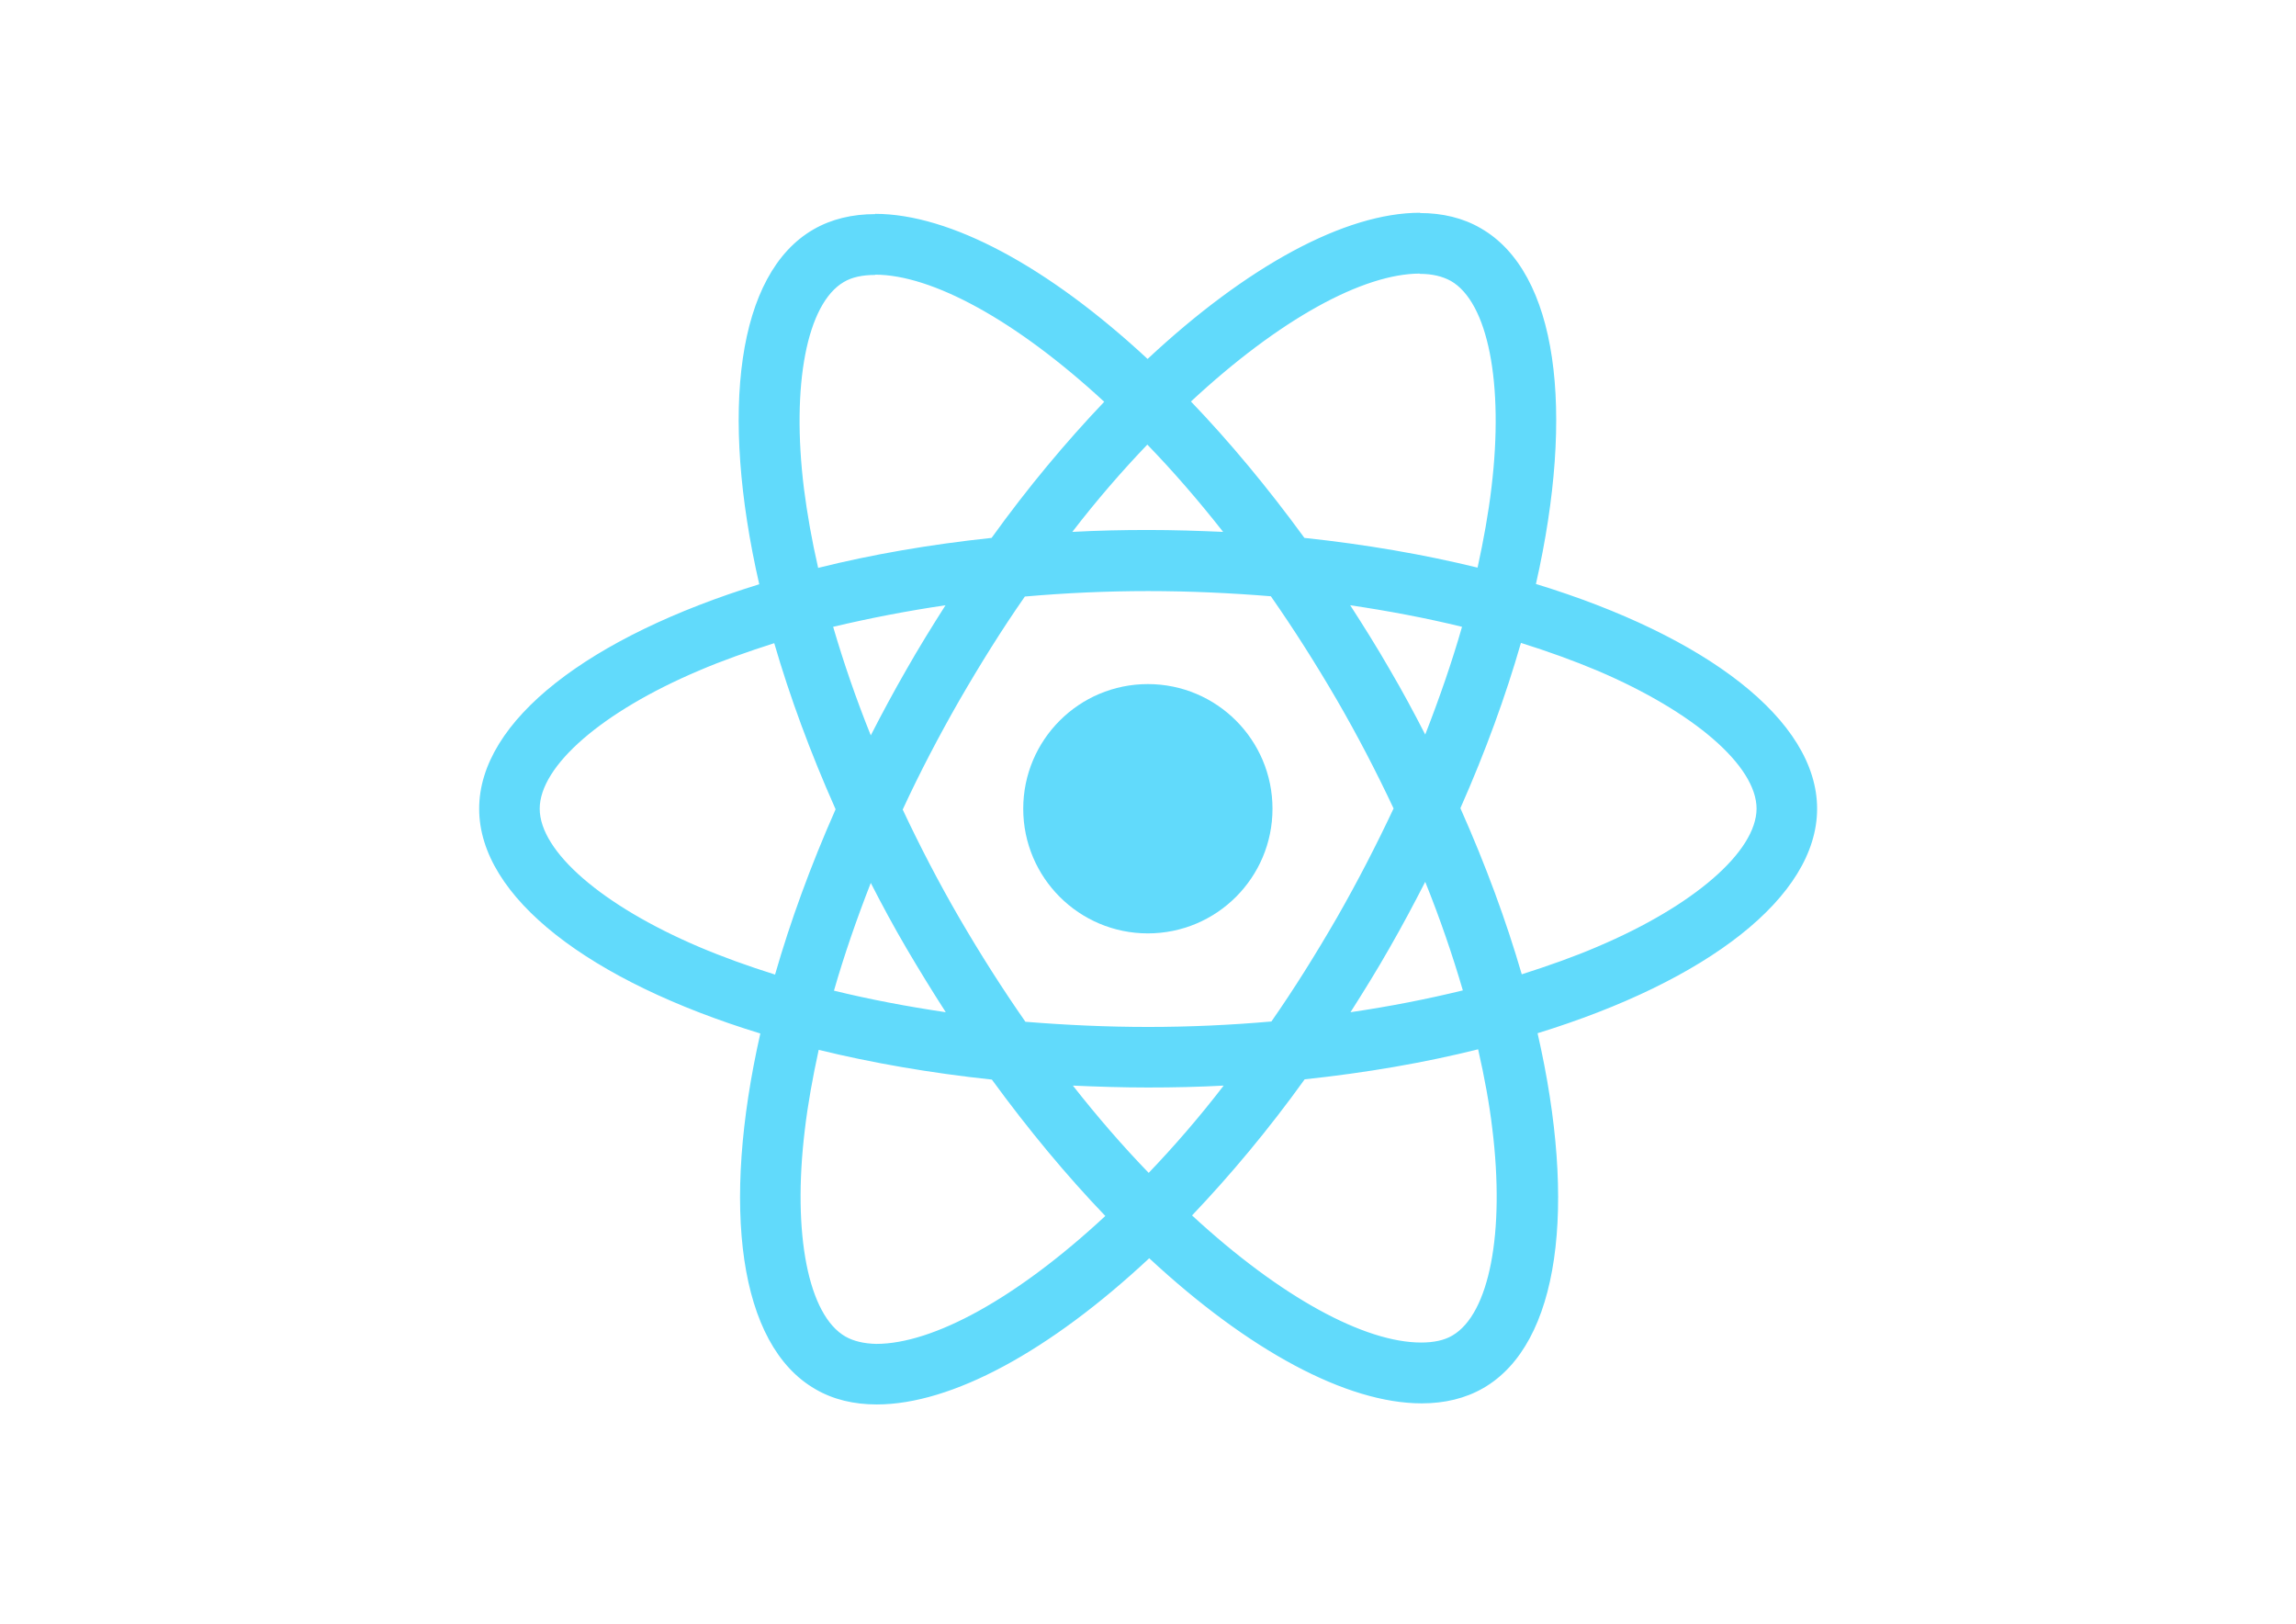
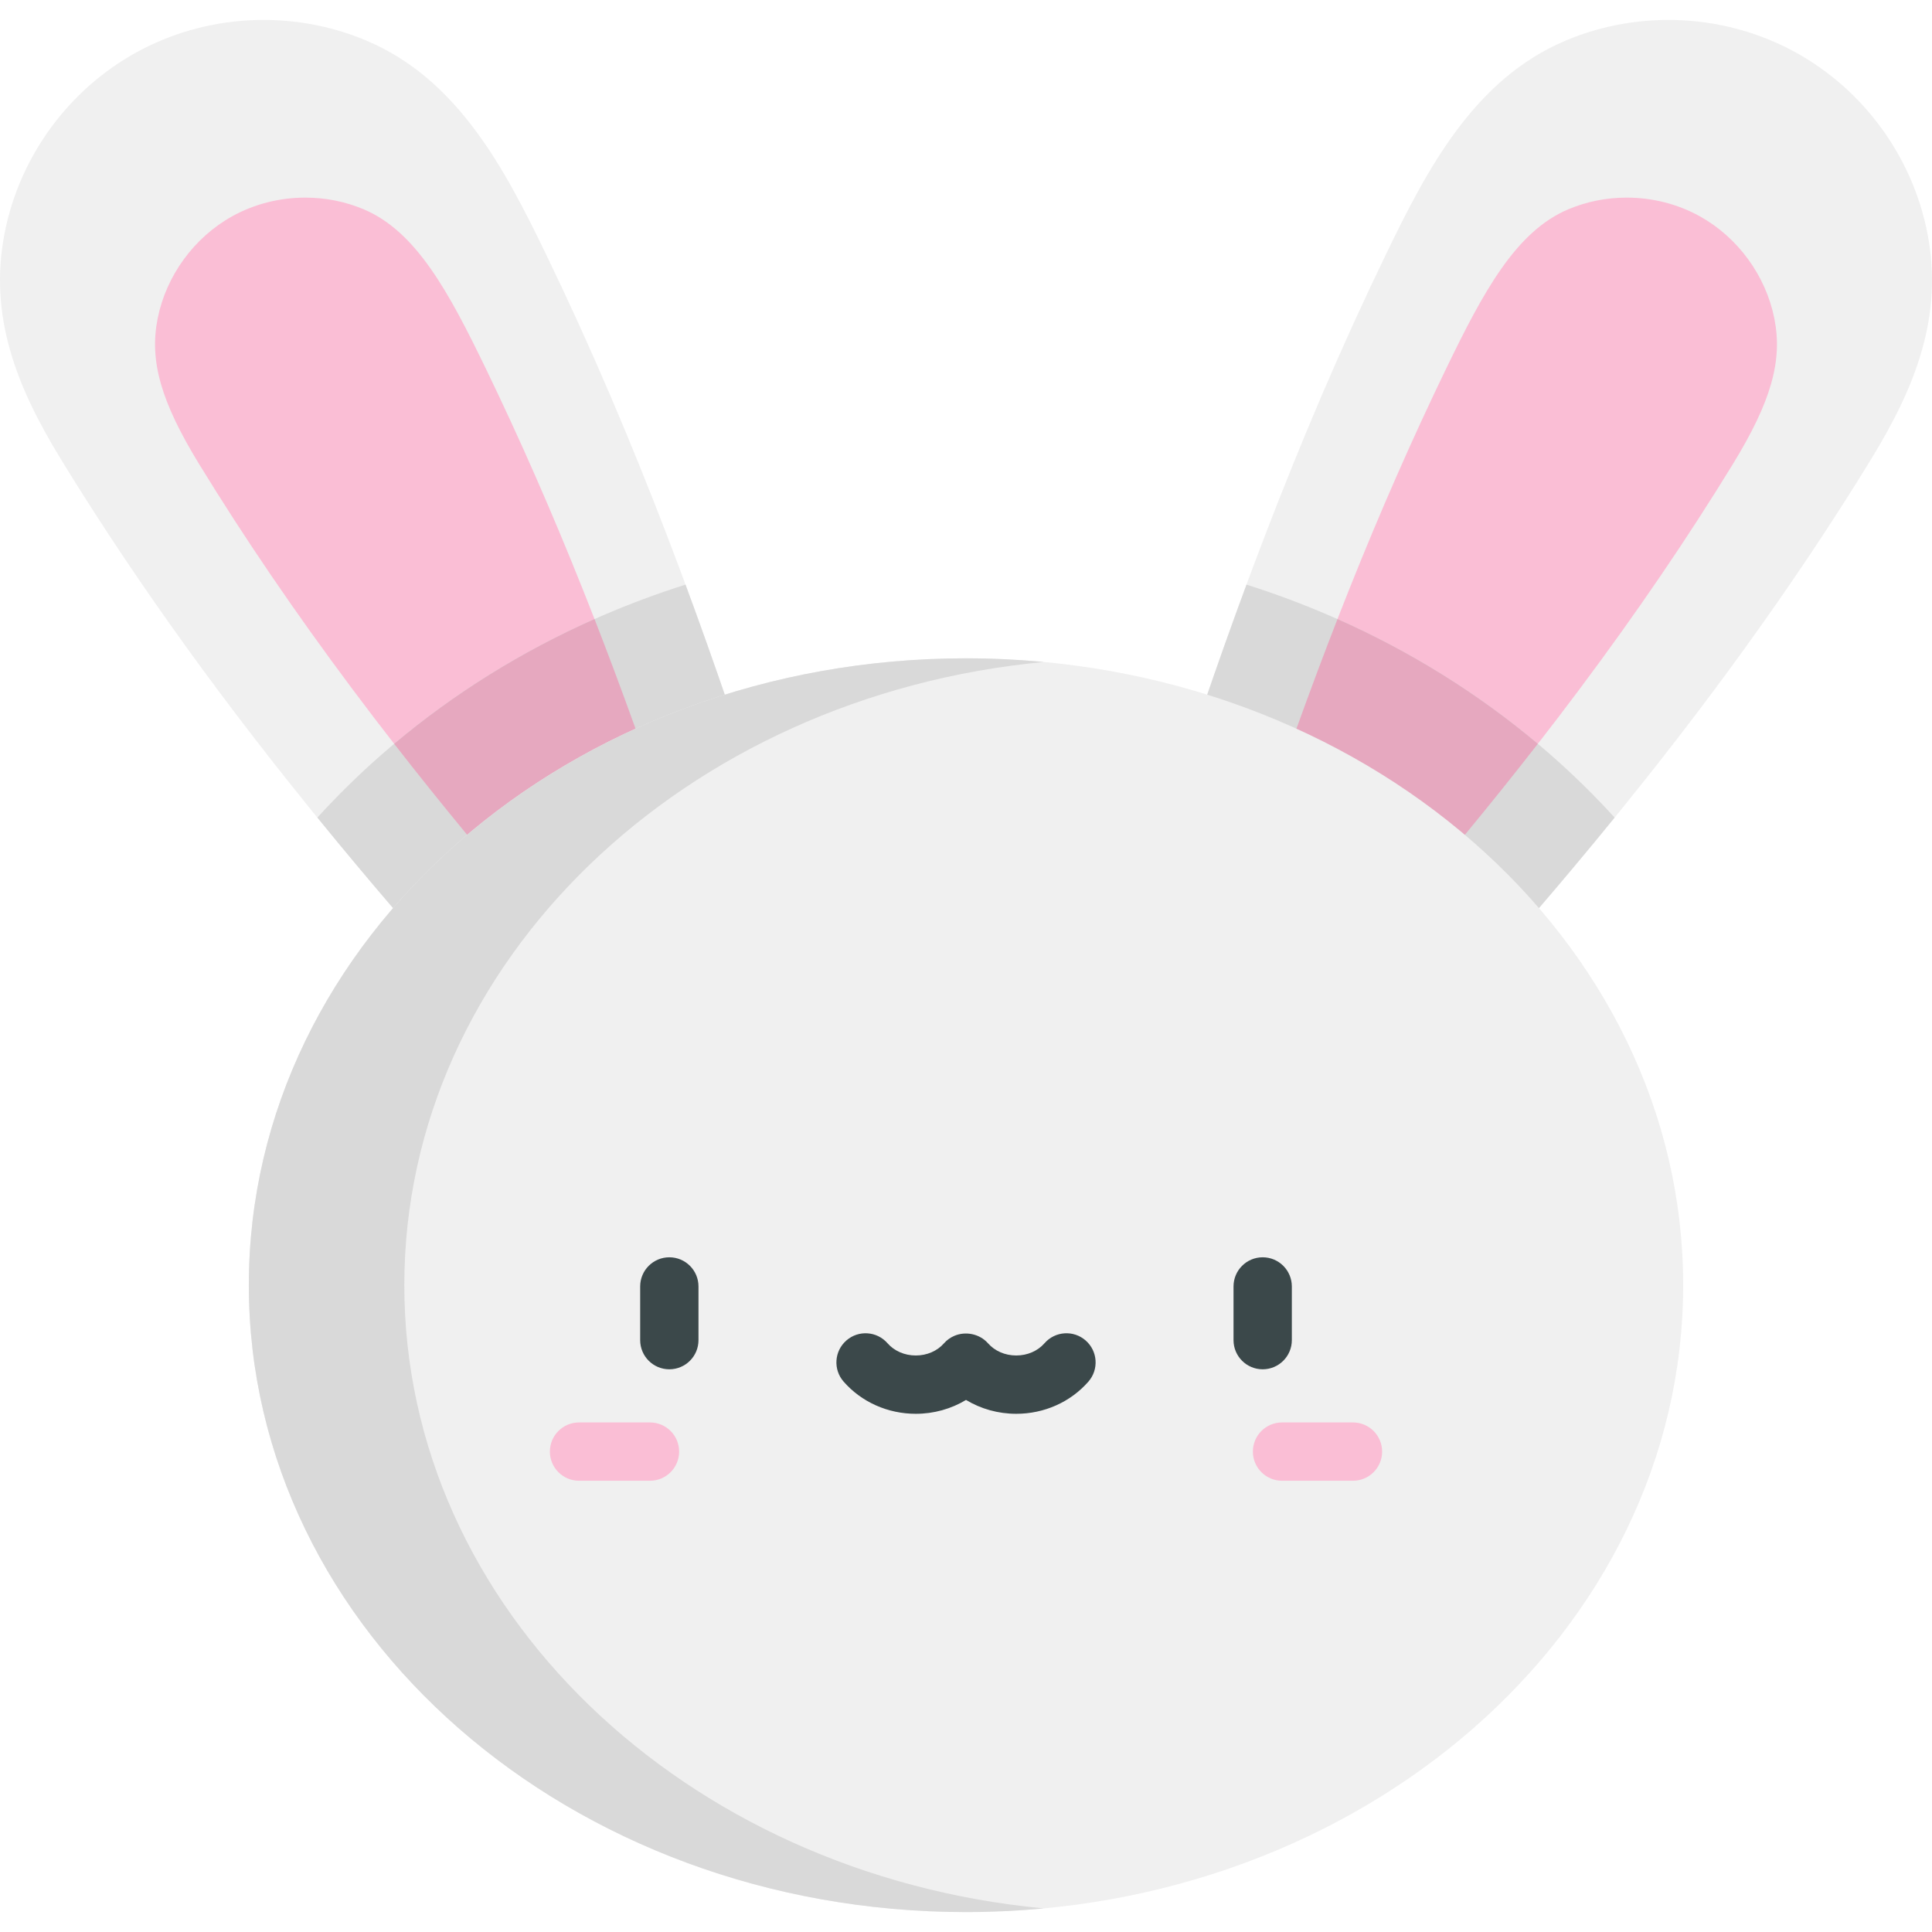
- <svg xmlns="http://www.w3.org/2000/svg" viewBox="0 0 841.9 595.3">
-   <g fill="#61DAFB">
-     <path d="M666.3 296.5c0-32.5-40.7-63.3-103.1-82.4 14.4-63.6 8-114.2-20.2-130.4-6.5-3.8-14.1-5.6-22.4-5.6v22.3c4.6 0 8.3.9 11.4 2.6 13.6 7.8 19.5 37.5 14.9 75.7-1.1 9.4-2.9 19.3-5.1 29.4-19.6-4.8-41-8.5-63.5-10.9-13.5-18.5-27.5-35.3-41.6-50 32.6-30.3 63.2-46.9 84-46.9V78c-27.5 0-63.5 19.6-99.9 53.6-36.4-33.8-72.4-53.2-99.9-53.2v22.3c20.7 0 51.4 16.5 84 46.6-14 14.7-28 31.4-41.3 49.9-22.6 2.4-44 6.1-63.6 11-2.3-10-4-19.7-5.2-29-4.7-38.2 1.1-67.9 14.6-75.8 3-1.8 6.9-2.6 11.5-2.6V78.5c-8.4 0-16 1.8-22.6 5.6-28.1 16.2-34.4 66.7-19.9 130.1-62.2 19.2-102.7 49.9-102.7 82.3 0 32.5 40.7 63.3 103.1 82.4-14.4 63.6-8 114.2 20.2 130.4 6.5 3.8 14.1 5.6 22.5 5.6 27.5 0 63.5-19.6 99.9-53.6 36.4 33.8 72.4 53.2 99.9 53.2 8.4 0 16-1.8 22.6-5.6 28.1-16.2 34.4-66.7 19.9-130.1 62-19.1 102.5-49.9 102.5-82.3zm-130.2-66.7c-3.7 12.9-8.3 26.2-13.5 39.5-4.1-8-8.4-16-13.1-24-4.6-8-9.5-15.8-14.4-23.4 14.2 2.1 27.9 4.7 41 7.9zm-45.8 106.5c-7.8 13.5-15.8 26.3-24.1 38.2-14.9 1.3-30 2-45.2 2-15.1 0-30.2-.7-45-1.9-8.3-11.9-16.4-24.6-24.2-38-7.6-13.1-14.5-26.4-20.8-39.8 6.2-13.4 13.2-26.8 20.7-39.9 7.8-13.5 15.8-26.3 24.1-38.2 14.9-1.3 30-2 45.2-2 15.1 0 30.2.7 45 1.9 8.3 11.9 16.4 24.6 24.2 38 7.6 13.1 14.5 26.4 20.8 39.8-6.3 13.4-13.2 26.8-20.7 39.9zm32.3-13c5.4 13.4 10 26.8 13.8 39.8-13.1 3.2-26.9 5.9-41.2 8 4.9-7.7 9.8-15.6 14.4-23.7 4.6-8 8.9-16.1 13-24.1zM421.2 430c-9.3-9.6-18.6-20.3-27.8-32 9 .4 18.2.7 27.5.7 9.4 0 18.7-.2 27.8-.7-9 11.7-18.3 22.4-27.5 32zm-74.4-58.9c-14.2-2.1-27.9-4.7-41-7.9 3.7-12.9 8.3-26.2 13.5-39.5 4.1 8 8.4 16 13.1 24 4.7 8 9.5 15.8 14.4 23.4zM420.7 163c9.3 9.6 18.6 20.3 27.8 32-9-.4-18.2-.7-27.5-.7-9.4 0-18.7.2-27.8.7 9-11.7 18.3-22.4 27.5-32zm-74 58.9c-4.9 7.7-9.8 15.6-14.4 23.7-4.6 8-8.9 16-13 24-5.4-13.4-10-26.8-13.8-39.8 13.1-3.1 26.9-5.8 41.2-7.9zm-90.5 125.2c-35.4-15.1-58.3-34.9-58.3-50.6 0-15.7 22.9-35.6 58.3-50.6 8.6-3.7 18-7 27.7-10.1 5.7 19.6 13.2 40 22.5 60.9-9.2 20.8-16.6 41.1-22.2 60.6-9.9-3.1-19.3-6.5-28-10.2zM310 490c-13.6-7.8-19.5-37.5-14.9-75.7 1.1-9.4 2.9-19.3 5.1-29.4 19.6 4.8 41 8.5 63.5 10.9 13.5 18.5 27.5 35.3 41.6 50-32.6 30.3-63.2 46.9-84 46.9-4.5-.1-8.3-1-11.3-2.7zm237.2-76.2c4.7 38.2-1.1 67.9-14.6 75.8-3 1.8-6.9 2.6-11.5 2.6-20.7 0-51.4-16.5-84-46.6 14-14.7 28-31.4 41.3-49.9 22.6-2.4 44-6.1 63.6-11 2.3 10.1 4.1 19.8 5.2 29.1zm38.5-66.7c-8.6 3.7-18 7-27.7 10.1-5.7-19.6-13.2-40-22.5-60.9 9.2-20.8 16.6-41.1 22.2-60.6 9.9 3.1 19.3 6.5 28.1 10.2 35.4 15.1 58.3 34.9 58.3 50.6-.1 15.7-23 35.6-58.4 50.6zM320.8 78.4z" />
-     <circle cx="420.9" cy="296.5" r="45.7" />
-     <path d="M520.5 78.1z" />
+ <svg xmlns="http://www.w3.org/2000/svg" version="1.1" id="Capa_1" x="0px" y="0px" viewBox="0 0 511.999 511.999" style="enable-background:new 0 0 511.999 511.999;" xml:space="preserve">
+   <path style="fill:#F0F0F0;" d="M127.664,267.366c-41.118-45.59-79.716-93.712-111.557-145.723  C4.594,102.836-3.207,83.85,1.293,61.422c4.01-19.99,16.799-37.517,34.625-47.416C54.543,3.663,77.287,2.457,96.928,10.688  c24.503,10.269,36.917,34.243,47.884,56.923c23.576,48.75,42.416,99.909,58.887,151.598L127.664,267.366z" />
+   <path style="fill:#FABED5;" d="M144.217,245.316c-37.587-43.217-67.623-83.411-91.452-122.335  c-10.148-16.577-13.226-27.403-10.978-38.613c2.274-11.333,9.655-21.445,19.745-27.048c5.83-3.237,12.523-4.948,19.357-4.948  c5.381,0,10.575,1.033,15.441,3.073c13.931,5.839,22.582,21.899,32.442,42.287c17.876,36.964,33.994,77.316,50.127,125.618  L144.217,245.316z" />
+   <path style="fill:#F0F0F0;" d="M384.336,267.366c41.118-45.59,79.716-93.712,111.557-145.723  c11.513-18.806,19.313-37.792,14.813-60.22c-4.01-19.99-16.799-37.517-34.625-47.416c-18.625-10.342-41.369-11.549-61.009-3.318  c-24.503,10.269-36.917,34.243-47.884,56.923c-23.576,48.75-42.416,99.909-58.887,151.598L384.336,267.366z" />
+   <path style="fill:#FABED5;" d="M367.783,245.316c37.587-43.217,67.623-83.411,91.452-122.335  c10.148-16.577,13.227-27.403,10.978-38.613c-2.274-11.334-9.655-21.445-19.747-27.049c-5.83-3.237-12.523-4.948-19.357-4.948  c-5.381,0-10.575,1.033-15.441,3.073c-13.931,5.839-22.582,21.899-32.442,42.287c-17.876,36.964-33.994,77.316-50.127,125.618  L367.783,245.316z" />
+   <g>
+     <path style="fill:#D9D9D9;" d="M410.732,199.849c-23.199-20.278-50.588-35.461-80.397-44.92   c-7.869,21.244-15.162,42.714-22.034,64.28l76.036,48.157c14.92-16.543,29.501-33.424,43.555-50.699   C422.57,210.821,416.856,205.2,410.732,199.849z" />
+     <path style="fill:#D9D9D9;" d="M84.108,216.666c14.055,17.275,28.635,34.157,43.555,50.699l76.036-48.157   c-6.872-21.566-14.165-43.036-22.034-64.28c-29.809,9.458-57.199,24.641-80.397,44.92C95.145,205.2,89.43,210.821,84.108,216.666z" />
  </g>
+   <g>
+     <path style="fill:#E6A8BF;" d="M354.444,164.061c-7.211,18.493-14.276,38.127-21.343,59.288l34.683,21.967   c14.326-16.473,27.548-32.502,39.754-48.193C391.545,183.681,373.666,172.591,354.444,164.061z" />
+     <path style="fill:#E6A8BF;" d="M144.217,245.316l34.683-21.967c-7.068-21.161-14.133-40.795-21.343-59.288   c-19.222,8.53-37.101,19.62-53.093,33.062C116.669,212.813,129.89,228.843,144.217,245.316z" />
+   </g>
+   <ellipse style="fill:#F0F0F0;" cx="256" cy="340.588" rx="190.058" ry="166.127" />
+   <path style="fill:#D9D9D9;" d="M107.148,340.59c0-85.666,74.181-156.178,169.456-165.157c-6.769-0.638-13.641-0.975-20.604-0.975  c-104.967,0-190.059,74.379-190.059,166.131c0,91.751,85.093,166.131,190.059,166.131c6.963,0,13.834-0.337,20.604-0.975  C181.329,496.767,107.148,426.256,107.148,340.59z" />
+   <g>
+     <path style="fill:#3B484A;" d="M177.379,333.195c-4.267,0-7.726,3.458-7.726,7.726v14.23c0,4.267,3.459,7.726,7.726,7.726   s7.726-3.459,7.726-7.726v-14.23C185.105,336.655,181.646,333.195,177.379,333.195z" />
+     <path style="fill:#3B484A;" d="M334.622,333.195c-4.267,0-7.726,3.458-7.726,7.726v14.23c0,4.267,3.459,7.726,7.726,7.726   c4.267,0,7.726-3.459,7.726-7.726v-14.23C342.349,336.655,338.889,333.195,334.622,333.195z" />
+     <path style="fill:#3B484A;" d="M287.706,355.237c-3.212-2.808-8.093-2.481-10.902,0.732c-1.804,2.063-4.535,3.247-7.493,3.247   c-2.958,0-5.689-1.184-7.492-3.247c-0.025-0.029-0.054-0.054-0.079-0.081c-2.178-2.403-5.821-3.144-8.795-1.892   c-1.049,0.441-2.011,1.117-2.761,1.975c-1.804,2.063-4.535,3.247-7.492,3.247c-2.958,0-5.689-1.184-7.493-3.247   c-2.808-3.213-7.689-3.542-10.902-0.732c-3.213,2.808-3.541,7.689-0.732,10.902c4.739,5.421,11.711,8.53,19.127,8.53   c4.783,0,9.377-1.3,13.31-3.672c3.933,2.373,8.527,3.672,13.31,3.672c7.417,0,14.389-3.11,19.127-8.53   C291.247,362.925,290.918,358.045,287.706,355.237z" />
+   </g>
+   <g>
+     <path style="fill:#FABED5;" d="M172.25,392.413H153.45c-4.267,0-7.726-3.459-7.726-7.726c0-4.267,3.459-7.726,7.726-7.726h18.801   c4.267,0,7.726,3.459,7.726,7.726C179.977,388.954,176.517,392.413,172.25,392.413z" />
+     <path style="fill:#FABED5;" d="M358.55,392.413H339.75c-4.267,0-7.726-3.459-7.726-7.726c0-4.267,3.459-7.726,7.726-7.726h18.801   c4.267,0,7.726,3.459,7.726,7.726C366.277,388.954,362.817,392.413,358.55,392.413z" />
+   </g>
+   <g>
+ </g>
+   <g>
+ </g>
+   <g>
+ </g>
+   <g>
+ </g>
+   <g>
+ </g>
+   <g>
+ </g>
+   <g>
+ </g>
+   <g>
+ </g>
+   <g>
+ </g>
+   <g>
+ </g>
+   <g>
+ </g>
+   <g>
+ </g>
+   <g>
+ </g>
+   <g>
+ </g>
+   <g>
+ </g>
</svg>
